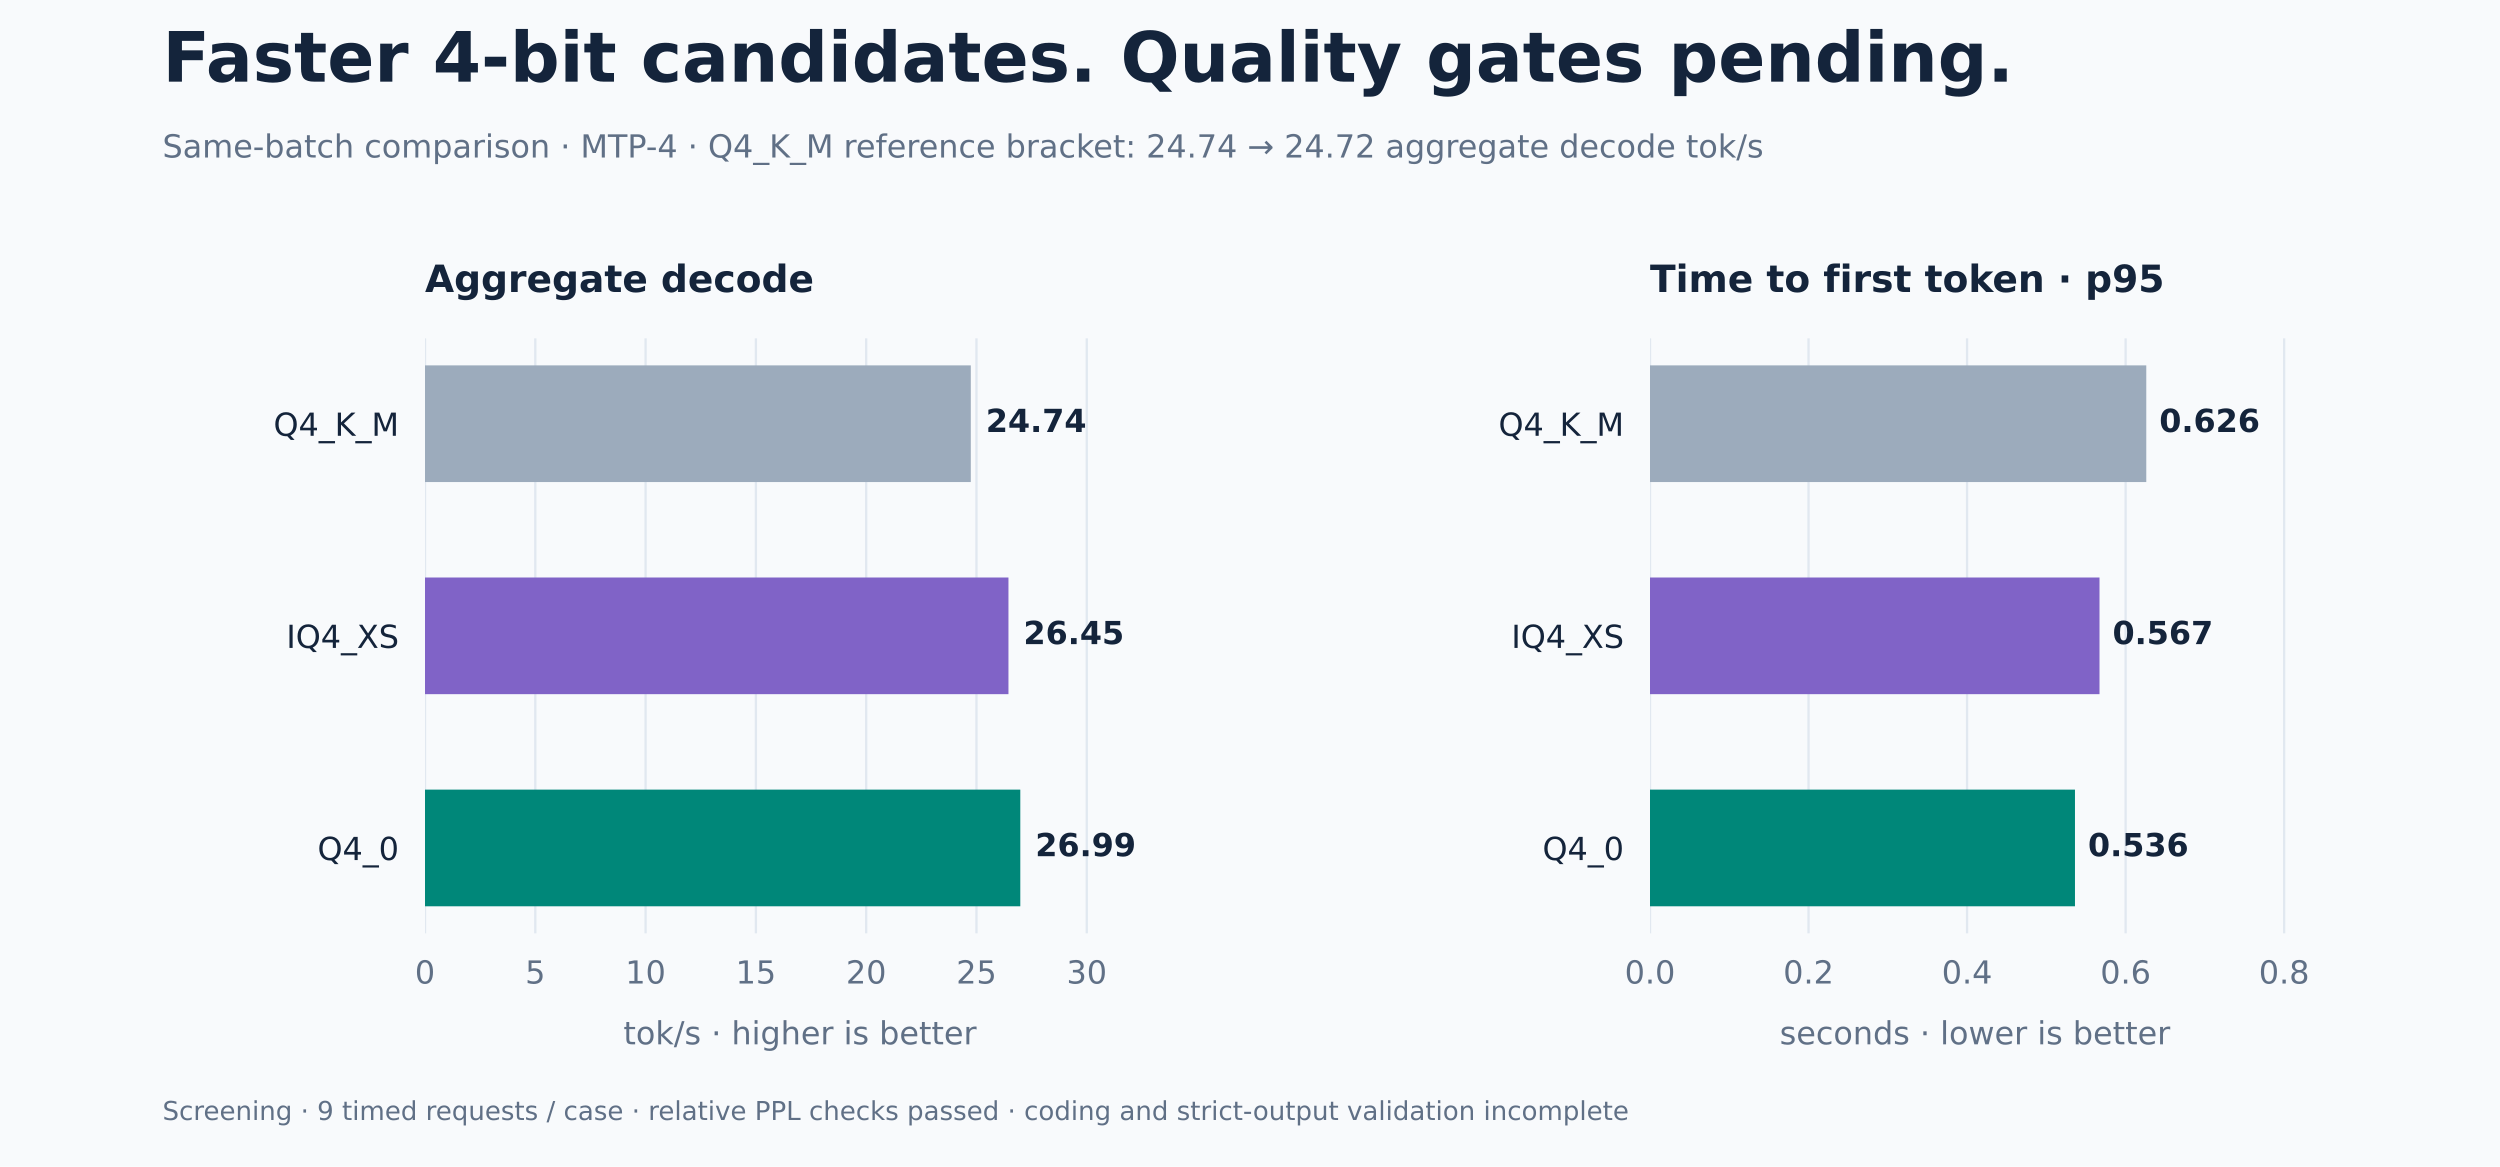
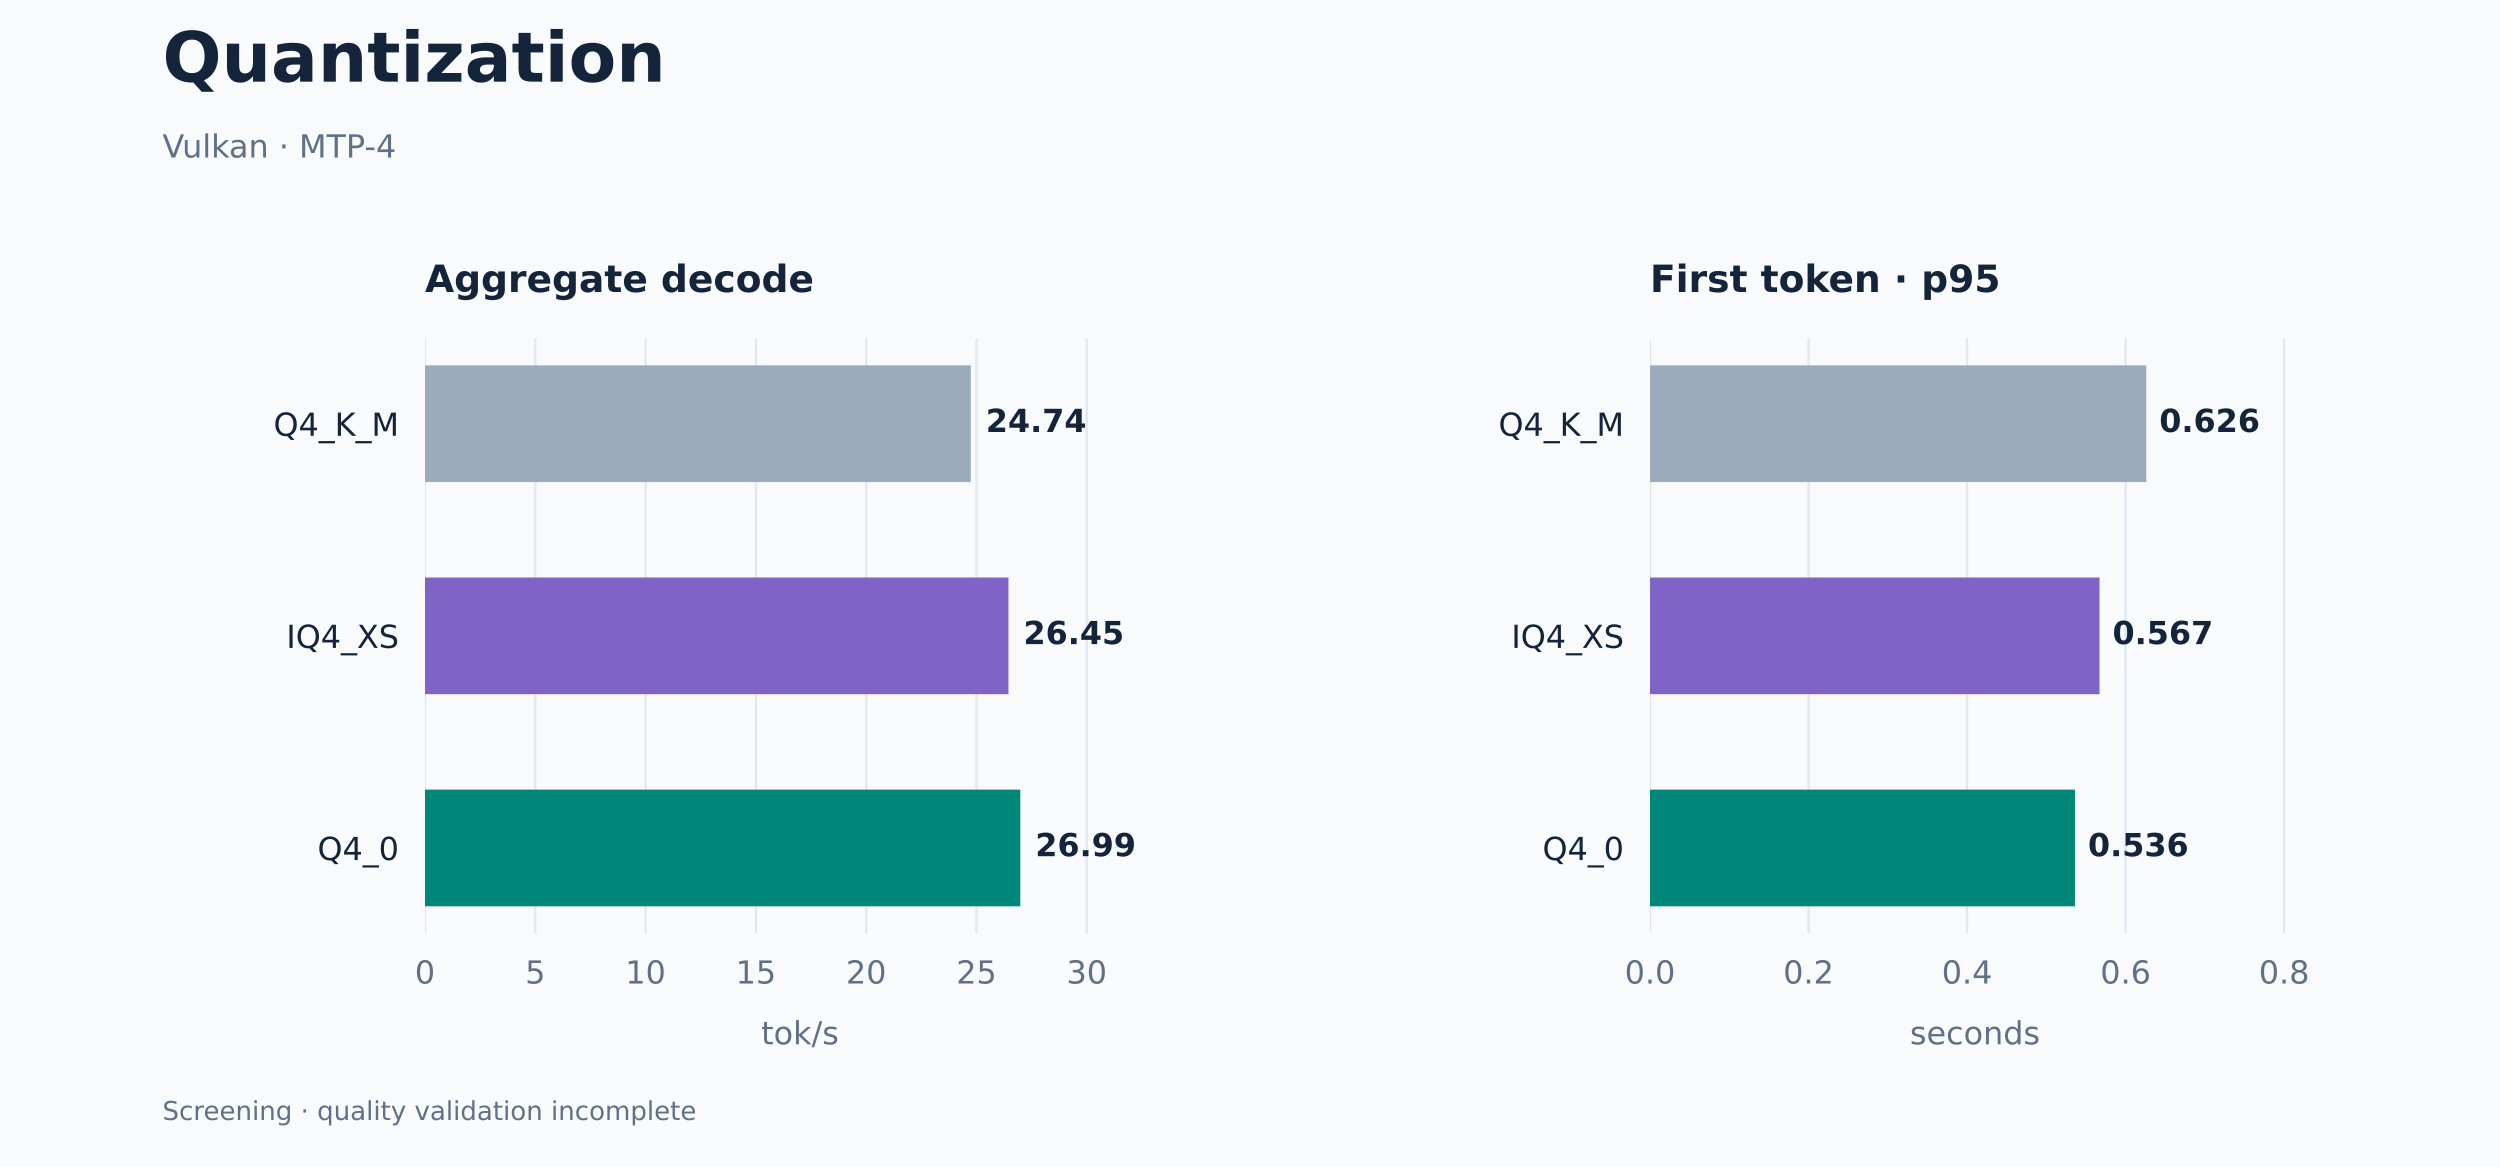
<svg xmlns="http://www.w3.org/2000/svg" width="864pt" height="403.2pt" viewBox="0 0 864 403.2" version="1.1">
  <defs>
    <style type="text/css">*{stroke-linejoin: round; stroke-linecap: butt}</style>
  </defs>
  <g id="figure_1">
    <g id="patch_1">
      <path d="M 0 403.2 L 864 403.2 L 864 0 L 0 0 z " style="fill: #f8fafc" />
    </g>
    <g id="axes_1">
      <g id="patch_2">
        <path d="M 146.88 322.56 L 406.08 322.56 L 406.08 116.928 L 146.88 116.928 z " style="fill: #f8fafc" />
      </g>
      <g id="matplotlib.axis_1">
        <g id="xtick_1">
          <g id="line2d_1">
            <path d="M 146.88 322.56 L 146.88 116.928 " clip-path="url(#pfb45822c58)" style="fill: none; stroke: #e1e8f0; stroke-width: 0.8; stroke-linecap: square" />
          </g>
          <g id="line2d_2" />
          <g id="text_1">
            <text style="font-size: 11px; font-family: 'DejaVu Sans'; text-anchor: middle; fill: #607086" x="146.88" y="339.917" transform="rotate(-0 146.88 339.9174)">0</text>
          </g>
        </g>
        <g id="xtick_2">
          <g id="line2d_3">
            <path d="M 184.998 322.56 L 184.998 116.928 " clip-path="url(#pfb45822c58)" style="fill: none; stroke: #e1e8f0; stroke-width: 0.8; stroke-linecap: square" />
          </g>
          <g id="line2d_4" />
          <g id="text_2">
            <text style="font-size: 11px; font-family: 'DejaVu Sans'; text-anchor: middle; fill: #607086" x="184.998" y="339.917" transform="rotate(-0 184.9976 339.9174)">5</text>
          </g>
        </g>
        <g id="xtick_3">
          <g id="line2d_5">
            <path d="M 223.115 322.56 L 223.115 116.928 " clip-path="url(#pfb45822c58)" style="fill: none; stroke: #e1e8f0; stroke-width: 0.8; stroke-linecap: square" />
          </g>
          <g id="line2d_6" />
          <g id="text_3">
            <text style="font-size: 11px; font-family: 'DejaVu Sans'; text-anchor: middle; fill: #607086" x="223.115" y="339.917" transform="rotate(-0 223.1153 339.9174)">10</text>
          </g>
        </g>
        <g id="xtick_4">
          <g id="line2d_7">
            <path d="M 261.233 322.56 L 261.233 116.928 " clip-path="url(#pfb45822c58)" style="fill: none; stroke: #e1e8f0; stroke-width: 0.8; stroke-linecap: square" />
          </g>
          <g id="line2d_8" />
          <g id="text_4">
            <text style="font-size: 11px; font-family: 'DejaVu Sans'; text-anchor: middle; fill: #607086" x="261.233" y="339.917" transform="rotate(-0 261.2329 339.9174)">15</text>
          </g>
        </g>
        <g id="xtick_5">
          <g id="line2d_9">
            <path d="M 299.351 322.56 L 299.351 116.928 " clip-path="url(#pfb45822c58)" style="fill: none; stroke: #e1e8f0; stroke-width: 0.8; stroke-linecap: square" />
          </g>
          <g id="line2d_10" />
          <g id="text_5">
            <text style="font-size: 11px; font-family: 'DejaVu Sans'; text-anchor: middle; fill: #607086" x="299.351" y="339.917" transform="rotate(-0 299.3506 339.9174)">20</text>
          </g>
        </g>
        <g id="xtick_6">
          <g id="line2d_11">
            <path d="M 337.468 322.56 L 337.468 116.928 " clip-path="url(#pfb45822c58)" style="fill: none; stroke: #e1e8f0; stroke-width: 0.8; stroke-linecap: square" />
          </g>
          <g id="line2d_12" />
          <g id="text_6">
            <text style="font-size: 11px; font-family: 'DejaVu Sans'; text-anchor: middle; fill: #607086" x="337.468" y="339.917" transform="rotate(-0 337.4682 339.9174)">25</text>
          </g>
        </g>
        <g id="xtick_7">
          <g id="line2d_13">
            <path d="M 375.586 322.56 L 375.586 116.928 " clip-path="url(#pfb45822c58)" style="fill: none; stroke: #e1e8f0; stroke-width: 0.8; stroke-linecap: square" />
          </g>
          <g id="line2d_14" />
          <g id="text_7">
            <text style="font-size: 11px; font-family: 'DejaVu Sans'; text-anchor: middle; fill: #607086" x="375.586" y="339.917" transform="rotate(-0 375.5859 339.9174)">30</text>
          </g>
        </g>
        <g id="text_8">
-           <text style="font-size: 11px; font-family: 'DejaVu Sans'; text-anchor: middle; fill: #607086" x="276.48" y="360.918" transform="rotate(-0 276.48 360.9183)">tok/s · higher is better</text>
+           <text style="font-size: 11px; font-family: 'DejaVu Sans'; text-anchor: middle; fill: #607086" x="276.48" y="360.918" transform="rotate(-0 276.48 360.9183)">tok/s</text>
        </g>
      </g>
      <g id="matplotlib.axis_2">
        <g id="ytick_1">
          <g id="line2d_15" />
          <g id="text_9">
            <text style="font-size: 11px; font-family: 'DejaVu Sans'; text-anchor: end; fill: #14243b" x="137.88" y="150.614" transform="rotate(-0 137.88 150.6136)">Q4_K_M</text>
          </g>
        </g>
        <g id="ytick_2">
          <g id="line2d_16" />
          <g id="text_10">
            <text style="font-size: 11px; font-family: 'DejaVu Sans'; text-anchor: end; fill: #14243b" x="137.88" y="223.923" transform="rotate(-0 137.88 223.9227)">IQ4_XS</text>
          </g>
        </g>
        <g id="ytick_3">
          <g id="line2d_17" />
          <g id="text_11">
            <text style="font-size: 11px; font-family: 'DejaVu Sans'; text-anchor: end; fill: #14243b" x="137.88" y="297.232" transform="rotate(-0 137.88 297.2318)">Q4_0</text>
          </g>
        </g>
      </g>
      <g id="patch_3">
        <path d="M 146.88 126.275 L 335.509 126.275 L 335.509 166.595 L 146.88 166.595 z " clip-path="url(#pfb45822c58)" style="fill: #9cabbc" />
      </g>
      <g id="patch_4">
        <path d="M 146.88 199.584 L 348.523 199.584 L 348.523 239.904 L 146.88 239.904 z " clip-path="url(#pfb45822c58)" style="fill: #8063c7" />
      </g>
      <g id="patch_5">
        <path d="M 146.88 272.893 L 352.614 272.893 L 352.614 313.213 L 146.88 313.213 z " clip-path="url(#pfb45822c58)" style="fill: #008779" />
      </g>
      <g id="text_12">
        <text style="font-weight: 700; font-size: 11px; font-family: 'DejaVu Sans'; text-anchor: start; fill: #14243b" x="340.693" y="149.292" transform="rotate(-0 340.6931 149.2923)">24.74</text>
      </g>
      <g id="text_13">
        <text style="font-weight: 700; font-size: 11px; font-family: 'DejaVu Sans'; text-anchor: start; fill: #14243b" x="353.707" y="222.601" transform="rotate(-0 353.7068 222.6014)">26.45</text>
      </g>
      <g id="text_14">
        <text style="font-weight: 700; font-size: 11px; font-family: 'DejaVu Sans'; text-anchor: start; fill: #14243b" x="357.798" y="295.911" transform="rotate(-0 357.7982 295.9105)">26.99</text>
      </g>
      <g id="text_15">
        <text style="font-weight: 700; font-size: 13px; font-family: 'DejaVu Sans'; text-anchor: start; fill: #14243b" x="146.88" y="100.928" transform="rotate(-0 146.88 100.928)">Aggregate decode</text>
      </g>
    </g>
    <g id="axes_2">
      <g id="patch_6">
        <path d="M 570.24 322.56 L 794.88 322.56 L 794.88 116.928 L 570.24 116.928 z " style="fill: #f8fafc" />
      </g>
      <g id="matplotlib.axis_3">
        <g id="xtick_8">
          <g id="line2d_18">
            <path d="M 570.24 322.56 L 570.24 116.928 " clip-path="url(#pc938cf5240)" style="fill: none; stroke: #e1e8f0; stroke-width: 0.8; stroke-linecap: square" />
          </g>
          <g id="line2d_19" />
          <g id="text_16">
            <text style="font-size: 11px; font-family: 'DejaVu Sans'; text-anchor: middle; fill: #607086" x="570.24" y="339.917" transform="rotate(-0 570.24 339.9174)">0.0</text>
          </g>
        </g>
        <g id="xtick_9">
          <g id="line2d_20">
            <path d="M 625.03 322.56 L 625.03 116.928 " clip-path="url(#pc938cf5240)" style="fill: none; stroke: #e1e8f0; stroke-width: 0.8; stroke-linecap: square" />
          </g>
          <g id="line2d_21" />
          <g id="text_17">
            <text style="font-size: 11px; font-family: 'DejaVu Sans'; text-anchor: middle; fill: #607086" x="625.03" y="339.917" transform="rotate(-0 625.0302 339.9174)">0.2</text>
          </g>
        </g>
        <g id="xtick_10">
          <g id="line2d_22">
            <path d="M 679.82 322.56 L 679.82 116.928 " clip-path="url(#pc938cf5240)" style="fill: none; stroke: #e1e8f0; stroke-width: 0.8; stroke-linecap: square" />
          </g>
          <g id="line2d_23" />
          <g id="text_18">
            <text style="font-size: 11px; font-family: 'DejaVu Sans'; text-anchor: middle; fill: #607086" x="679.82" y="339.917" transform="rotate(-0 679.8205 339.9174)">0.4</text>
          </g>
        </g>
        <g id="xtick_11">
          <g id="line2d_24">
            <path d="M 734.611 322.56 L 734.611 116.928 " clip-path="url(#pc938cf5240)" style="fill: none; stroke: #e1e8f0; stroke-width: 0.8; stroke-linecap: square" />
          </g>
          <g id="line2d_25" />
          <g id="text_19">
            <text style="font-size: 11px; font-family: 'DejaVu Sans'; text-anchor: middle; fill: #607086" x="734.611" y="339.917" transform="rotate(-0 734.6107 339.9174)">0.6</text>
          </g>
        </g>
        <g id="xtick_12">
          <g id="line2d_26">
            <path d="M 789.401 322.56 L 789.401 116.928 " clip-path="url(#pc938cf5240)" style="fill: none; stroke: #e1e8f0; stroke-width: 0.8; stroke-linecap: square" />
          </g>
          <g id="line2d_27" />
          <g id="text_20">
            <text style="font-size: 11px; font-family: 'DejaVu Sans'; text-anchor: middle; fill: #607086" x="789.401" y="339.917" transform="rotate(-0 789.401 339.9174)">0.8</text>
          </g>
        </g>
        <g id="text_21">
-           <text style="font-size: 11px; font-family: 'DejaVu Sans'; text-anchor: middle; fill: #607086" x="682.56" y="360.918" transform="rotate(-0 682.56 360.9183)">seconds · lower is better</text>
+           <text style="font-size: 11px; font-family: 'DejaVu Sans'; text-anchor: middle; fill: #607086" x="682.56" y="360.918" transform="rotate(-0 682.56 360.9183)">seconds</text>
        </g>
      </g>
      <g id="matplotlib.axis_4">
        <g id="ytick_4">
          <g id="line2d_28" />
          <g id="text_22">
            <text style="font-size: 11px; font-family: 'DejaVu Sans'; text-anchor: end; fill: #14243b" x="561.24" y="150.614" transform="rotate(-0 561.24 150.6136)">Q4_K_M</text>
          </g>
        </g>
        <g id="ytick_5">
          <g id="line2d_29" />
          <g id="text_23">
            <text style="font-size: 11px; font-family: 'DejaVu Sans'; text-anchor: end; fill: #14243b" x="561.24" y="223.923" transform="rotate(-0 561.24 223.9227)">IQ4_XS</text>
          </g>
        </g>
        <g id="ytick_6">
          <g id="line2d_30" />
          <g id="text_24">
            <text style="font-size: 11px; font-family: 'DejaVu Sans'; text-anchor: end; fill: #14243b" x="561.24" y="297.232" transform="rotate(-0 561.24 297.2318)">Q4_0</text>
          </g>
        </g>
      </g>
      <g id="patch_7">
        <path d="M 570.24 126.275 L 741.753 126.275 L 741.753 166.595 L 570.24 166.595 z " clip-path="url(#pc938cf5240)" style="fill: #9cabbc" />
      </g>
      <g id="patch_8">
        <path d="M 570.24 199.584 L 725.591 199.584 L 725.591 239.904 L 570.24 239.904 z " clip-path="url(#pc938cf5240)" style="fill: #8063c7" />
      </g>
      <g id="patch_9">
        <path d="M 570.24 272.893 L 717.11 272.893 L 717.11 313.213 L 570.24 313.213 z " clip-path="url(#pc938cf5240)" style="fill: #008779" />
      </g>
      <g id="text_25">
        <text style="font-weight: 700; font-size: 11px; font-family: 'DejaVu Sans'; text-anchor: start; fill: #14243b" x="746.246" y="149.292" transform="rotate(-0 746.246 149.2923)">0.626</text>
      </g>
      <g id="text_26">
        <text style="font-weight: 700; font-size: 11px; font-family: 'DejaVu Sans'; text-anchor: start; fill: #14243b" x="730.084" y="222.601" transform="rotate(-0 730.0837 222.6014)">0.567</text>
      </g>
      <g id="text_27">
        <text style="font-weight: 700; font-size: 11px; font-family: 'DejaVu Sans'; text-anchor: start; fill: #14243b" x="721.603" y="295.911" transform="rotate(-0 721.603 295.9105)">0.536</text>
      </g>
      <g id="text_28">
-         <text style="font-weight: 700; font-size: 13px; font-family: 'DejaVu Sans'; text-anchor: start; fill: #14243b" x="570.24" y="100.928" transform="rotate(-0 570.24 100.928)">Time to first token · p95</text>
+         <text style="font-weight: 700; font-size: 13px; font-family: 'DejaVu Sans'; text-anchor: start; fill: #14243b" x="570.24" y="100.928" transform="rotate(-0 570.24 100.928)">First token · p95</text>
      </g>
    </g>
    <g id="text_29">
-       <text style="font-weight: 700; font-size: 24px; font-family: 'DejaVu Sans'; text-anchor: start; fill: #14243b" x="56.16" y="28.224" transform="rotate(-0 56.16 28.224)">Faster 4-bit candidates. Quality gates pending.</text>
+       <text style="font-weight: 700; font-size: 24px; font-family: 'DejaVu Sans'; text-anchor: start; fill: #14243b" x="56.16" y="28.224" transform="rotate(-0 56.16 28.224)">Quantization</text>
    </g>
    <g id="text_30">
-       <text style="font-size: 11px; font-family: 'DejaVu Sans'; text-anchor: start; fill: #607086" x="56.16" y="54.432" transform="rotate(-0 56.16 54.432)">Same-batch comparison · MTP-4 · Q4_K_M reference bracket: 24.74 → 24.72 aggregate decode tok/s</text>
+       <text style="font-size: 11px; font-family: 'DejaVu Sans'; text-anchor: start; fill: #607086" x="56.16" y="54.432" transform="rotate(-0 56.16 54.432)">Vulkan · MTP-4</text>
    </g>
    <g id="text_31">
-       <text style="font-size: 9px; font-family: 'DejaVu Sans'; text-anchor: start; fill: #607086" x="56.16" y="387.072" transform="rotate(-0 56.16 387.072)">Screening · 9 timed requests / case · relative PPL checks passed · coding and strict-output validation incomplete</text>
+       <text style="font-size: 9px; font-family: 'DejaVu Sans'; text-anchor: start; fill: #607086" x="56.16" y="387.072" transform="rotate(-0 56.16 387.072)">Screening · quality validation incomplete</text>
    </g>
  </g>
  <defs>
    <clipPath id="pfb45822c58">
      <rect x="146.88" y="116.928" width="259.2" height="205.632" />
    </clipPath>
    <clipPath id="pc938cf5240">
      <rect x="570.24" y="116.928" width="224.64" height="205.632" />
    </clipPath>
  </defs>
</svg>
